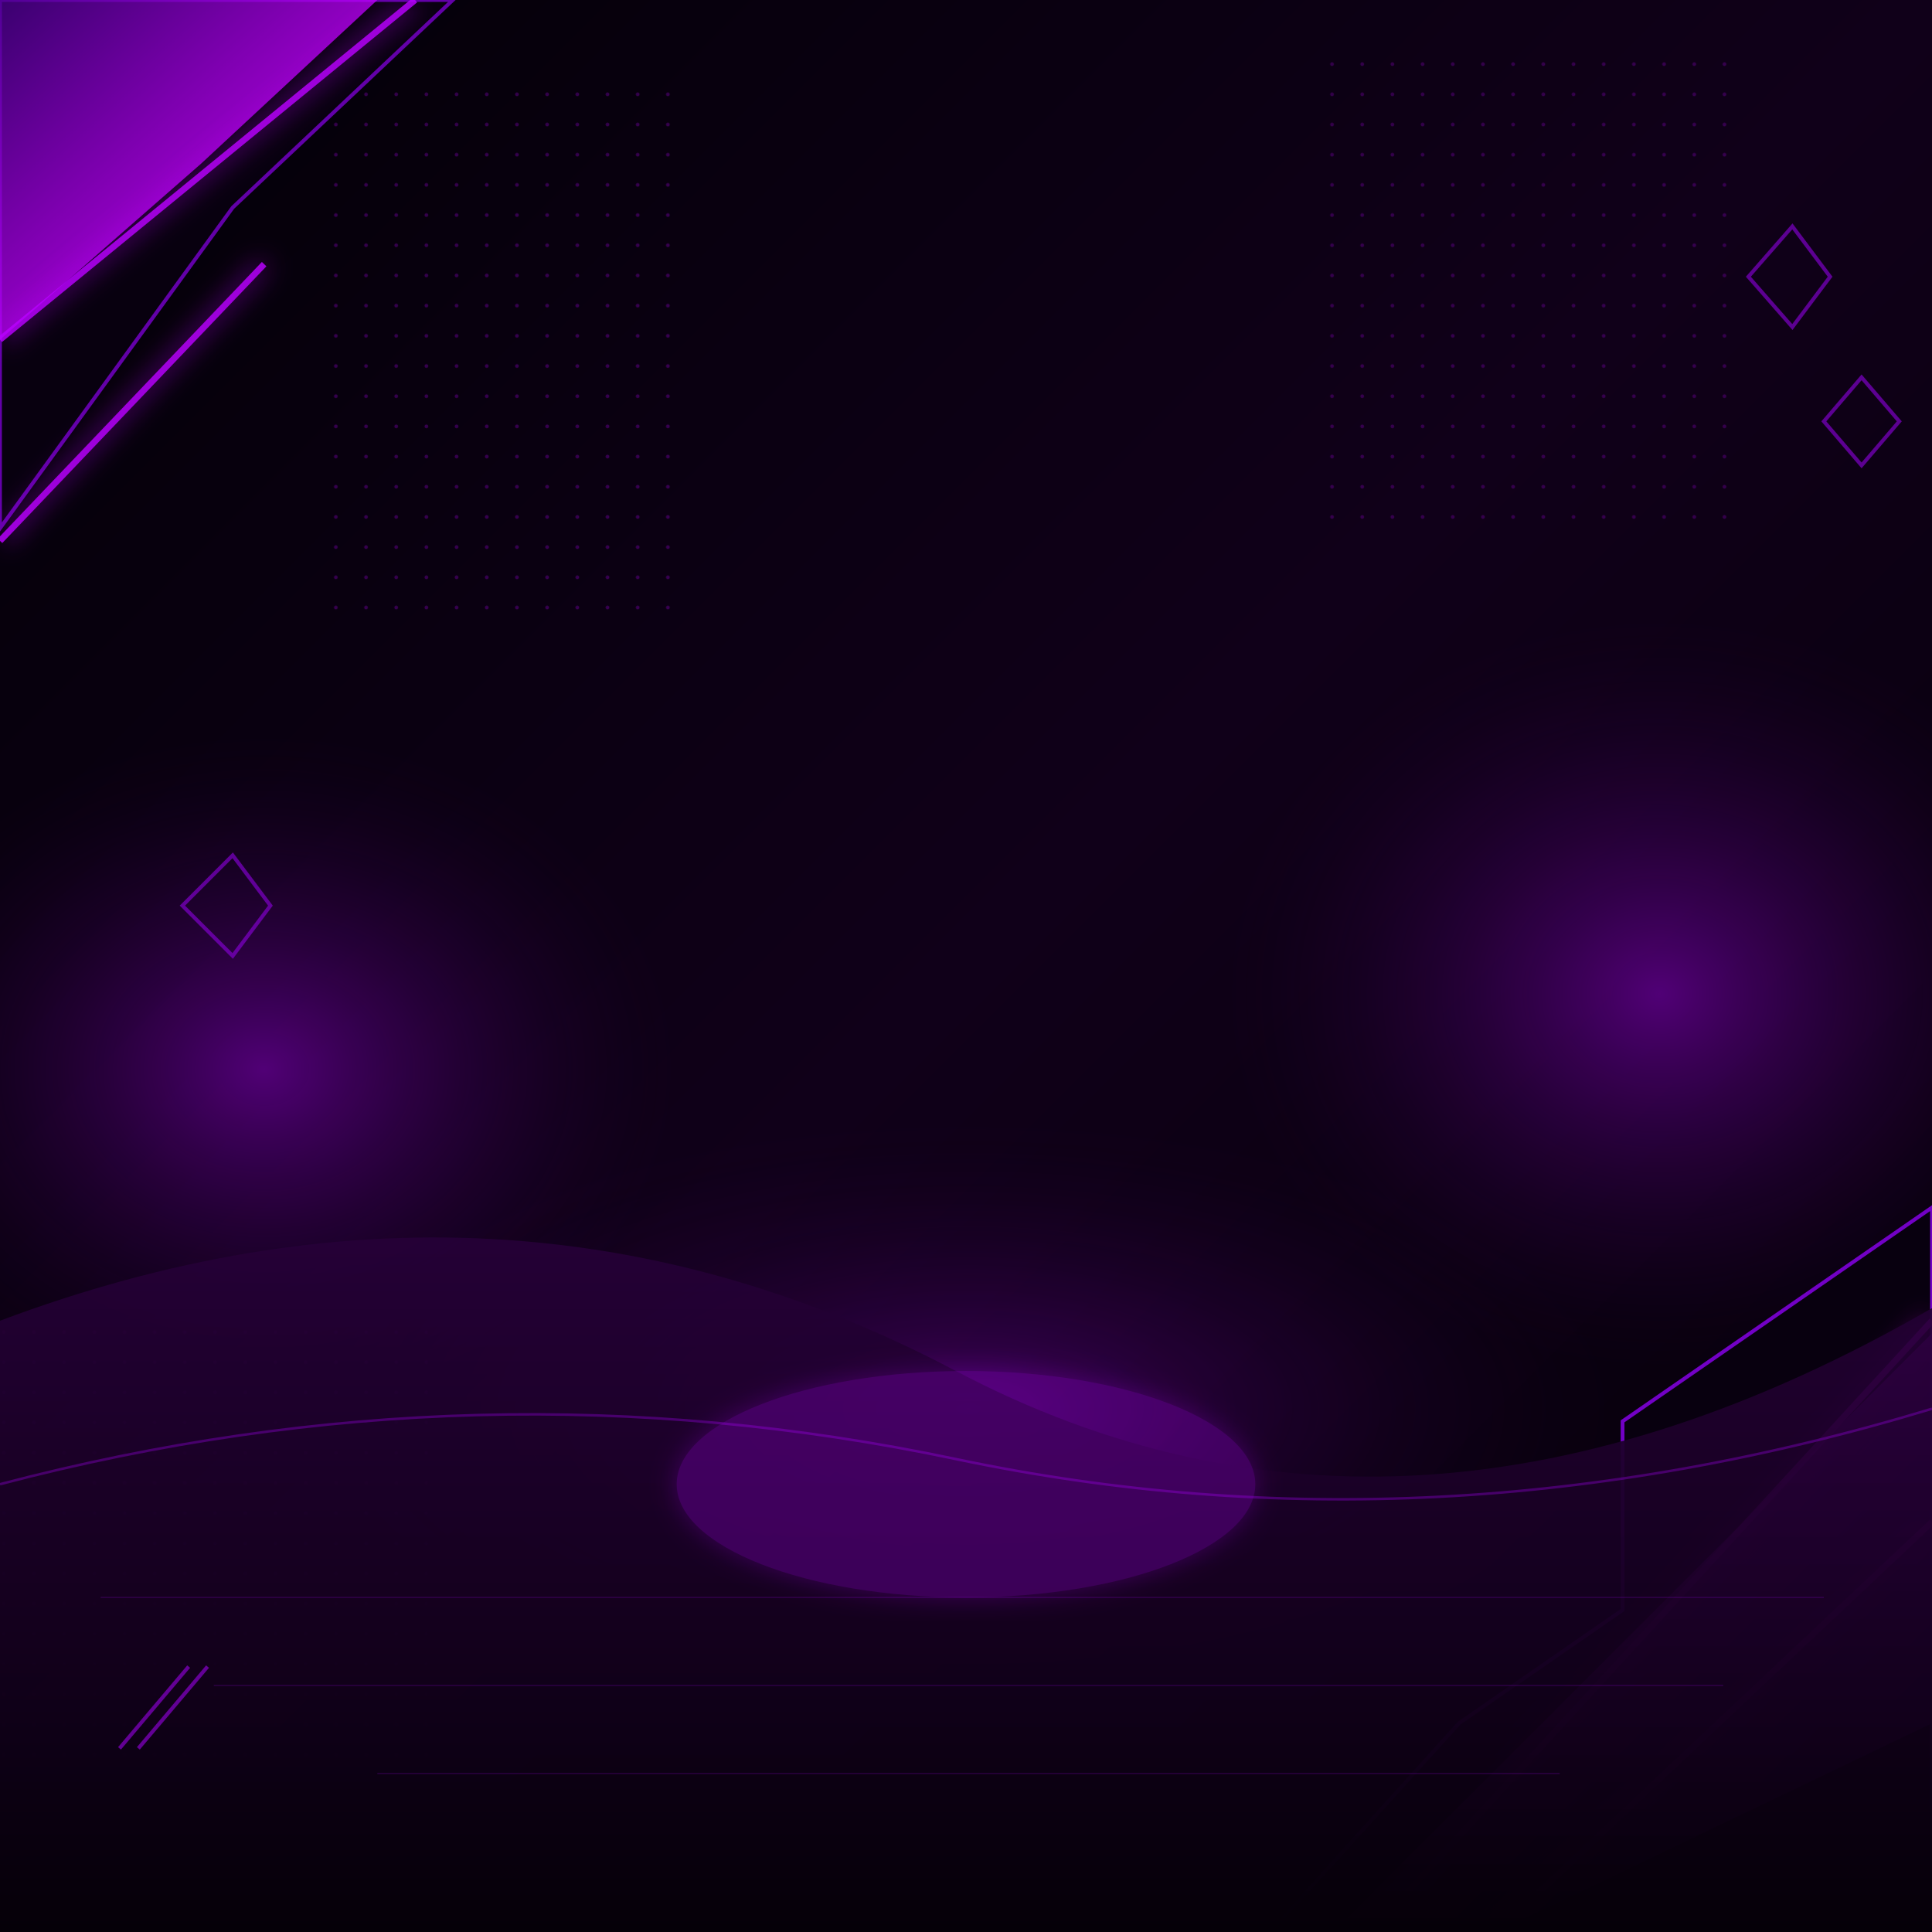
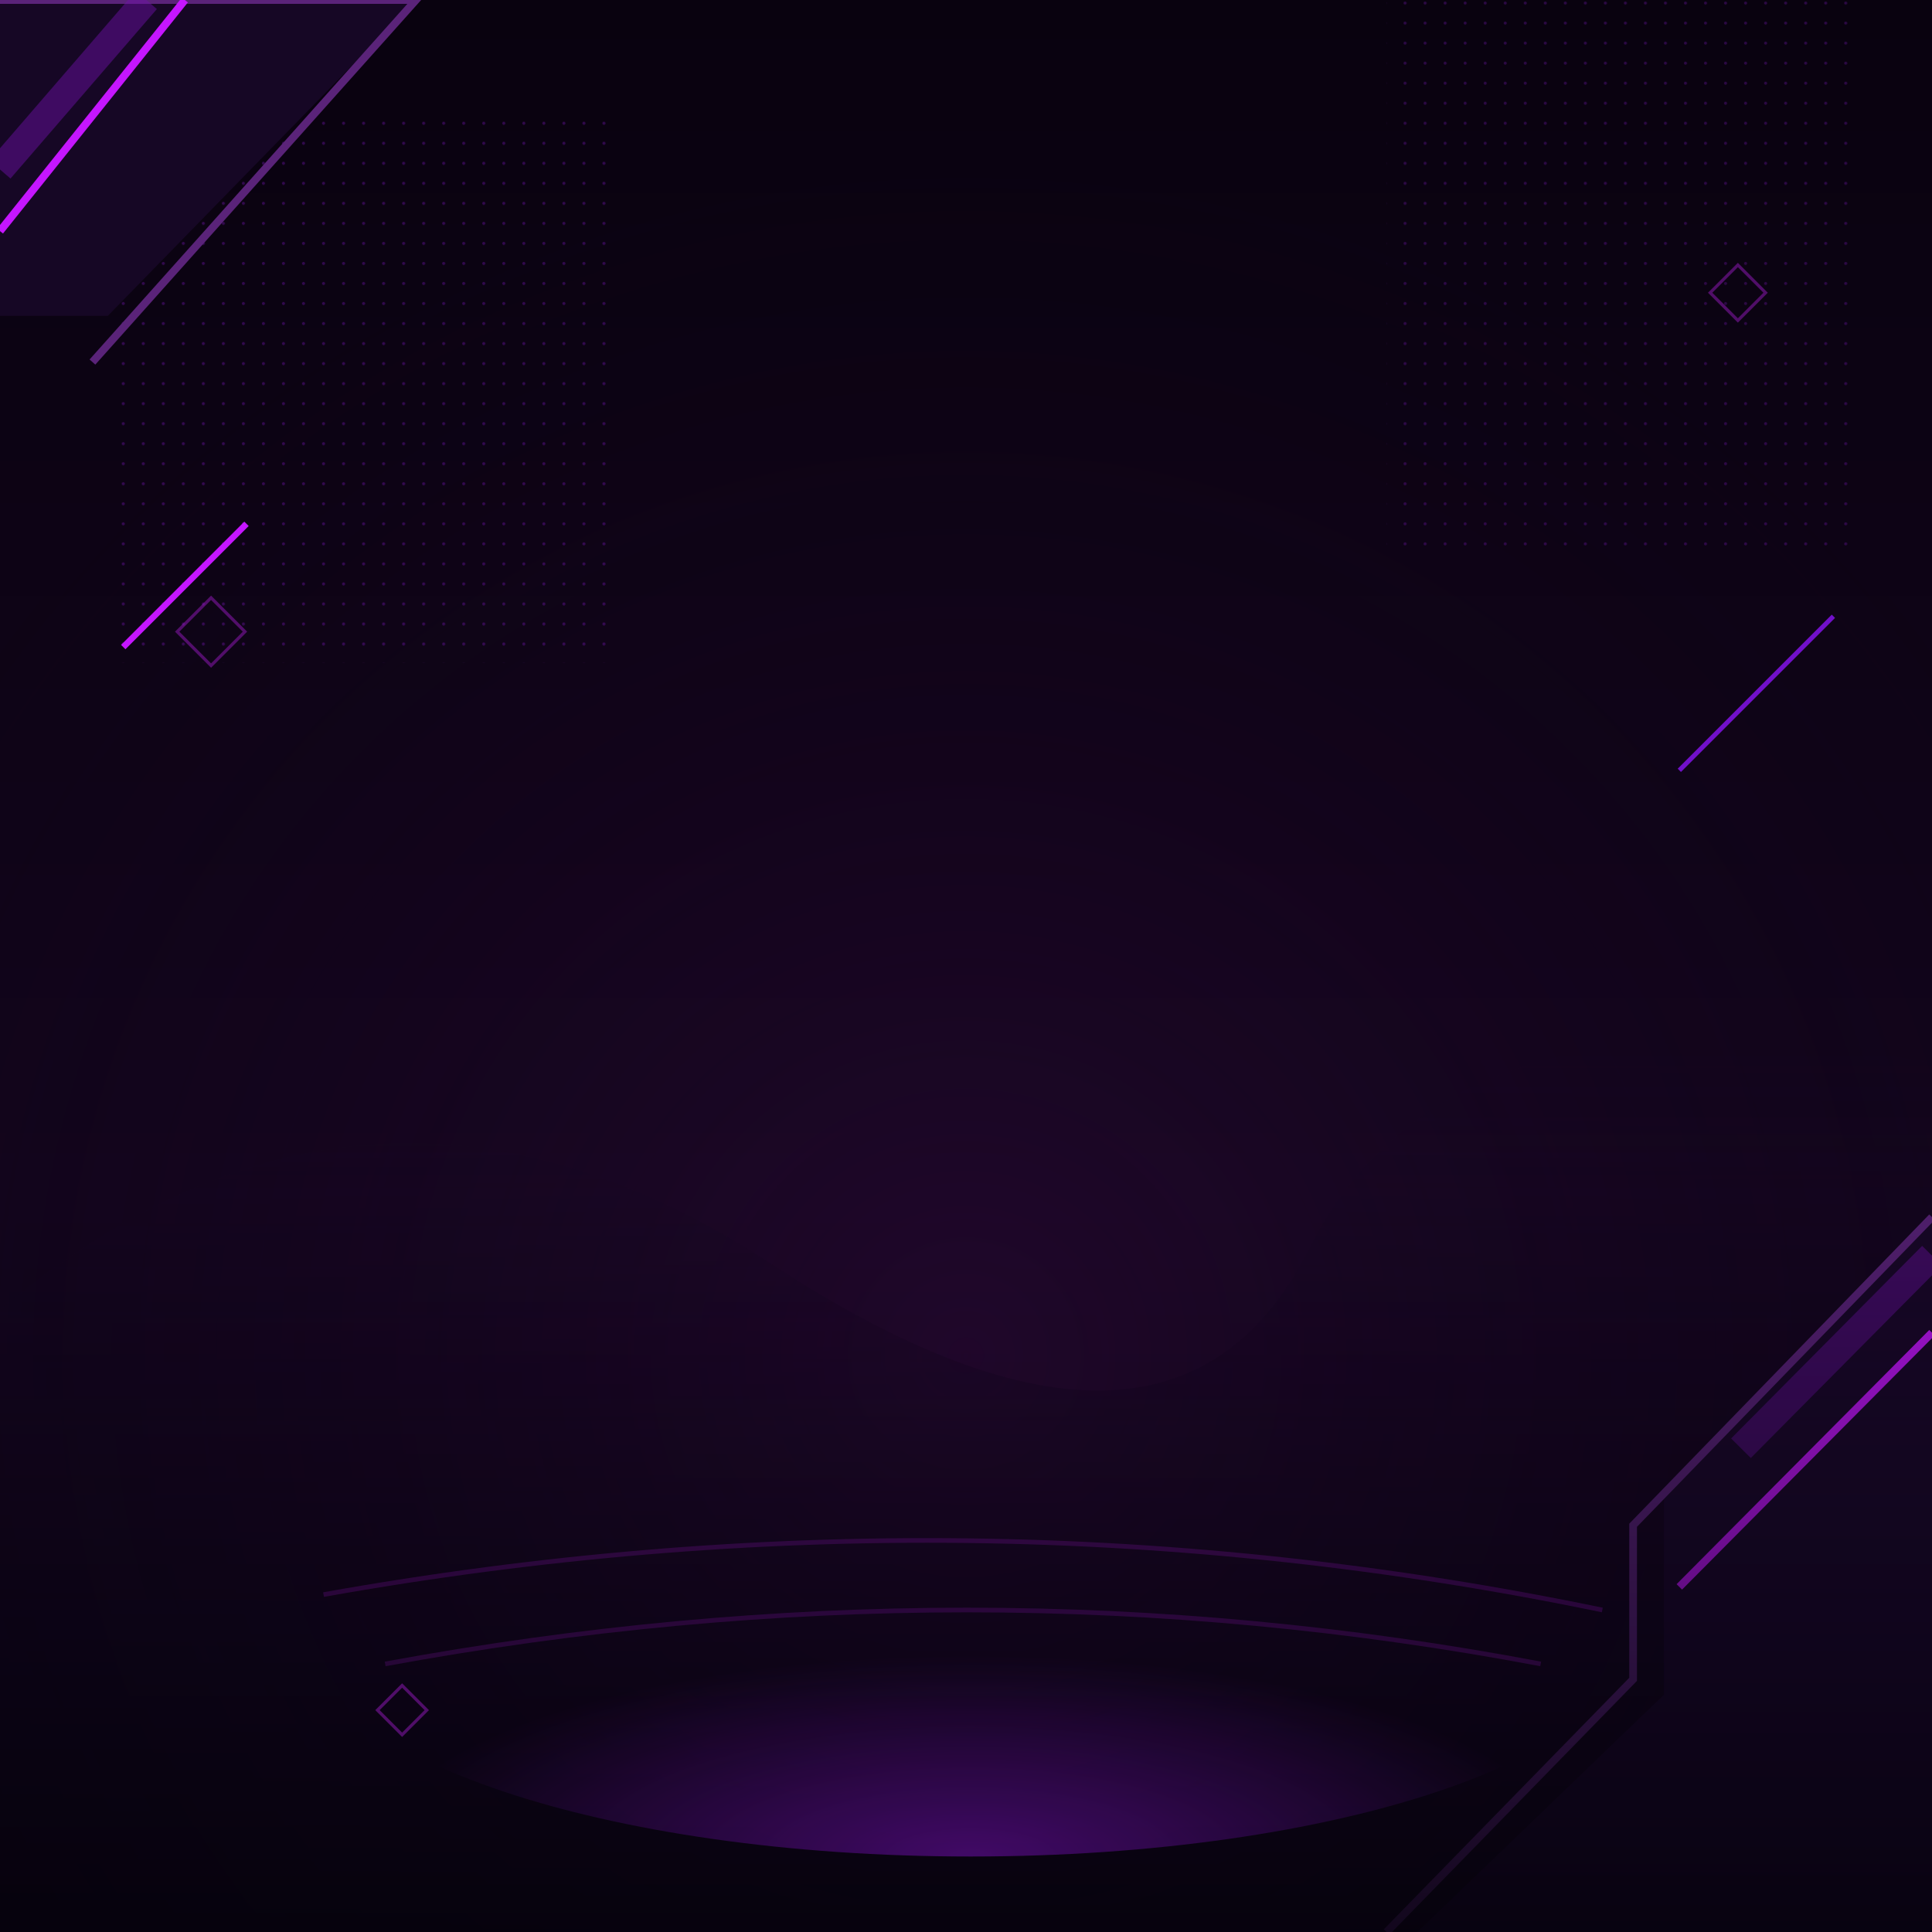
- <svg xmlns="http://www.w3.org/2000/svg" viewBox="0 0 1536 1536" width="1536" height="1536">
+ <svg xmlns="http://www.w3.org/2000/svg" viewBox="0 0 1254 1254" preserveAspectRatio="xMidYMid slice">
  <defs>
-     <linearGradient id="bg" x1="0" y1="0" x2="1" y2="1">
-       <stop stop-color="#020006" />
-       <stop offset=".5" stop-color="#100019" />
-       <stop offset="1" stop-color="#030006" />
+     <linearGradient id="bg" x1="0" y1="0" x2="0" y2="1">
+       <stop stop-color="#09020f" />
+       <stop offset=".62" stop-color="#12051c" />
+       <stop offset="1" stop-color="#06020c" />
    </linearGradient>
-     <linearGradient id="neon" x1="0" y1="0" x2="1" y2="1">
-       <stop stop-color="#4b008f" />
-       <stop offset=".5" stop-color="#c000ff" />
-       <stop offset="1" stop-color="#5a00b8" />
+     <radialGradient id="fog" cx="50%" cy="70%" r="65%">
+       <stop stop-color="#3a0b46" stop-opacity=".38" />
+       <stop offset="1" stop-color="#09020f" stop-opacity="0" />
+     </radialGradient>
+     <radialGradient id="purple" cx="50%" cy="100%" r="45%">
+       <stop stop-color="#a516ff" stop-opacity=".45" />
+       <stop offset="1" stop-color="#a516ff" stop-opacity="0" />
+     </radialGradient>
+     <linearGradient id="edge" x1="0" y1="0" x2="1" y2="1">
+       <stop stop-color="#5a0cc9" stop-opacity="0" />
+       <stop offset=".5" stop-color="#c414ff" />
+       <stop offset="1" stop-color="#210742" stop-opacity="0" />
    </linearGradient>
-     <radialGradient id="mist">
-       <stop stop-color="#b000ff" stop-opacity=".42" />
-       <stop offset="1" stop-color="#250035" stop-opacity="0" />
-     </radialGradient>
+     <pattern id="dots" width="13" height="13" patternUnits="userSpaceOnUse">
+       <circle cx="2" cy="2" r="1" fill="#a51dff" opacity=".35" />
+     </pattern>
    <linearGradient id="floor" x1="0" y1="0" x2="0" y2="1">
-       <stop stop-color="#260038" stop-opacity=".9" />
-       <stop offset="1" stop-color="#050008" />
+       <stop stop-color="#160624" stop-opacity="0" />
+       <stop offset="1" stop-color="#06020d" stop-opacity=".85" />
    </linearGradient>
-     <filter id="glow">
-       <feGaussianBlur stdDeviation="10" result="b" />
-       <feMerge>
-         <feMergeNode in="b" />
-         <feMergeNode in="SourceGraphic" />
-       </feMerge>
-     </filter>
-     <pattern id="dots" width="24" height="24" patternUnits="userSpaceOnUse">
-       <circle cx="3" cy="3" r="1.5" fill="#b400ff" opacity=".32" />
-     </pattern>
  </defs>
-   <rect width="1536" height="1536" fill="url(#bg)" />
-   <rect x="245" y="70" width="300" height="430" fill="url(#dots)" opacity=".8" />
-   <rect x="1040" y="45" width="350" height="380" fill="url(#dots)" opacity=".7" />
-   <rect x="0" y="1050" width="340" height="350" fill="url(#dots)" opacity=".55" />
-   <ellipse cx="210" cy="850" rx="330" ry="270" fill="url(#mist)" />
-   <ellipse cx="1320" cy="790" rx="350" ry="300" fill="url(#mist)" />
-   <ellipse cx="770" cy="1120" rx="520" ry="230" fill="url(#mist)" opacity=".7" />
-   <polygon points="0,0 360,0 185,165 0,420" fill="#08000f" stroke="#6200a8" stroke-width="3" />
-   <polygon points="0,0 300,0 160,130 0,270" fill="url(#neon)" opacity=".75" />
-   <path d="M0 270 L330 0 M0 430 L210 210" stroke="#b900ff" stroke-width="5" opacity=".85" filter="url(#glow)" />
-   <polygon points="1536,960 1536,1536 1010,1536 1160,1370 1290,1280 1290,1130" fill="#08000f" stroke="#7200c5" stroke-width="3" />
-   <polygon points="1536,1060 1536,1370 1190,1536 1060,1536" fill="url(#neon)" opacity=".72" />
-   <path d="M1536 1050 L1090 1536 M1536 1210 L1190 1536" stroke="#d000ff" stroke-width="5" opacity=".9" filter="url(#glow)" />
-   <path d="M0 1050 Q400 900 760 1090 T1536 1040 L1536 1536 L0 1536Z" fill="url(#floor)" />
-   <path d="M0 1180 Q380 1080 760 1160 T1536 1120" fill="none" stroke="#8a00d0" stroke-opacity=".4" stroke-width="2" />
-   <path d="M80 1270 H1450 M170 1340 H1370 M300 1410 H1240" stroke="#6f00a8" stroke-opacity=".28" />
-   <ellipse cx="768" cy="1180" rx="230" ry="90" fill="#b000ff" opacity=".25" filter="url(#glow)" />
-   <path d="M145 720 L185 680 L215 720 L185 760 Z M1390 220 L1425 180 L1455 220 L1425 260 Z M1450 335 L1480 300 L1510 335 L1480 370 Z" fill="none" stroke="#8500d4" stroke-width="3" opacity=".65" />
-   <path d="M95 1390 L150 1325 M110 1390 L165 1325" stroke="#9a00e8" stroke-width="3" opacity=".6" />
+   <rect width="1254" height="1254" fill="url(#bg)" />
+   <rect width="1254" height="1254" fill="url(#fog)" />
+   <rect x="70" y="70" width="330" height="360" fill="url(#dots)" opacity=".7" />
+   <rect x="900" y="0" width="300" height="360" fill="url(#dots)" opacity=".6" />
+   <path d="M0 0H270L70 205H0Z" fill="#160725" />
+   <path d="M0 0L270 0L60 235" fill="none" stroke="#5a2379" stroke-width="5" />
+   <path d="M0 150L120 0" stroke="#c516ff" stroke-width="5" />
+   <path d="M95 0L0 110" stroke="#7110ae" stroke-width="18" opacity=".45" />
+   <path d="M1254 790L1080 970L1080 1100L920 1254H1254Z" fill="#160725" />
+   <path d="M1254 790L1060 990L1060 1090L900 1254" fill="none" stroke="#5a2379" stroke-width="5" />
+   <path d="M1254 865L1090 1030" stroke="#c516ff" stroke-width="5" />
+   <path d="M1254 815L1130 940" stroke="#7110ae" stroke-width="18" opacity=".45" />
+   <path d="M0 850Q240 650 500 820T850 810T1254 690V1254H0Z" fill="url(#floor)" />
+   <ellipse cx="630" cy="1060" rx="430" ry="145" fill="url(#purple)" opacity=".8" />
+   <path d="M210 1035Q630 960 1040 1045" fill="none" stroke="#9d16cc" stroke-opacity=".2" stroke-width="3" />
+   <path d="M250 1080Q630 1010 1000 1080" fill="none" stroke="#b51be8" stroke-opacity=".16" stroke-width="3" />
+   <g fill="none" stroke="#a51bd1" stroke-width="2" opacity=".45">
+     <path d="M115 410l22-22 22 22-22 22z" />
+     <path d="M1110 190l18-18 18 18-18 18z" />
+     <path d="M245 1110l16-16 16 16-16 16z" />
+   </g>
+   <path d="M80 420L160 340" stroke="#c516ff" stroke-width="4" />
+   <path d="M1090 500L1190 400" stroke="#7110c9" stroke-width="3" />
</svg>
